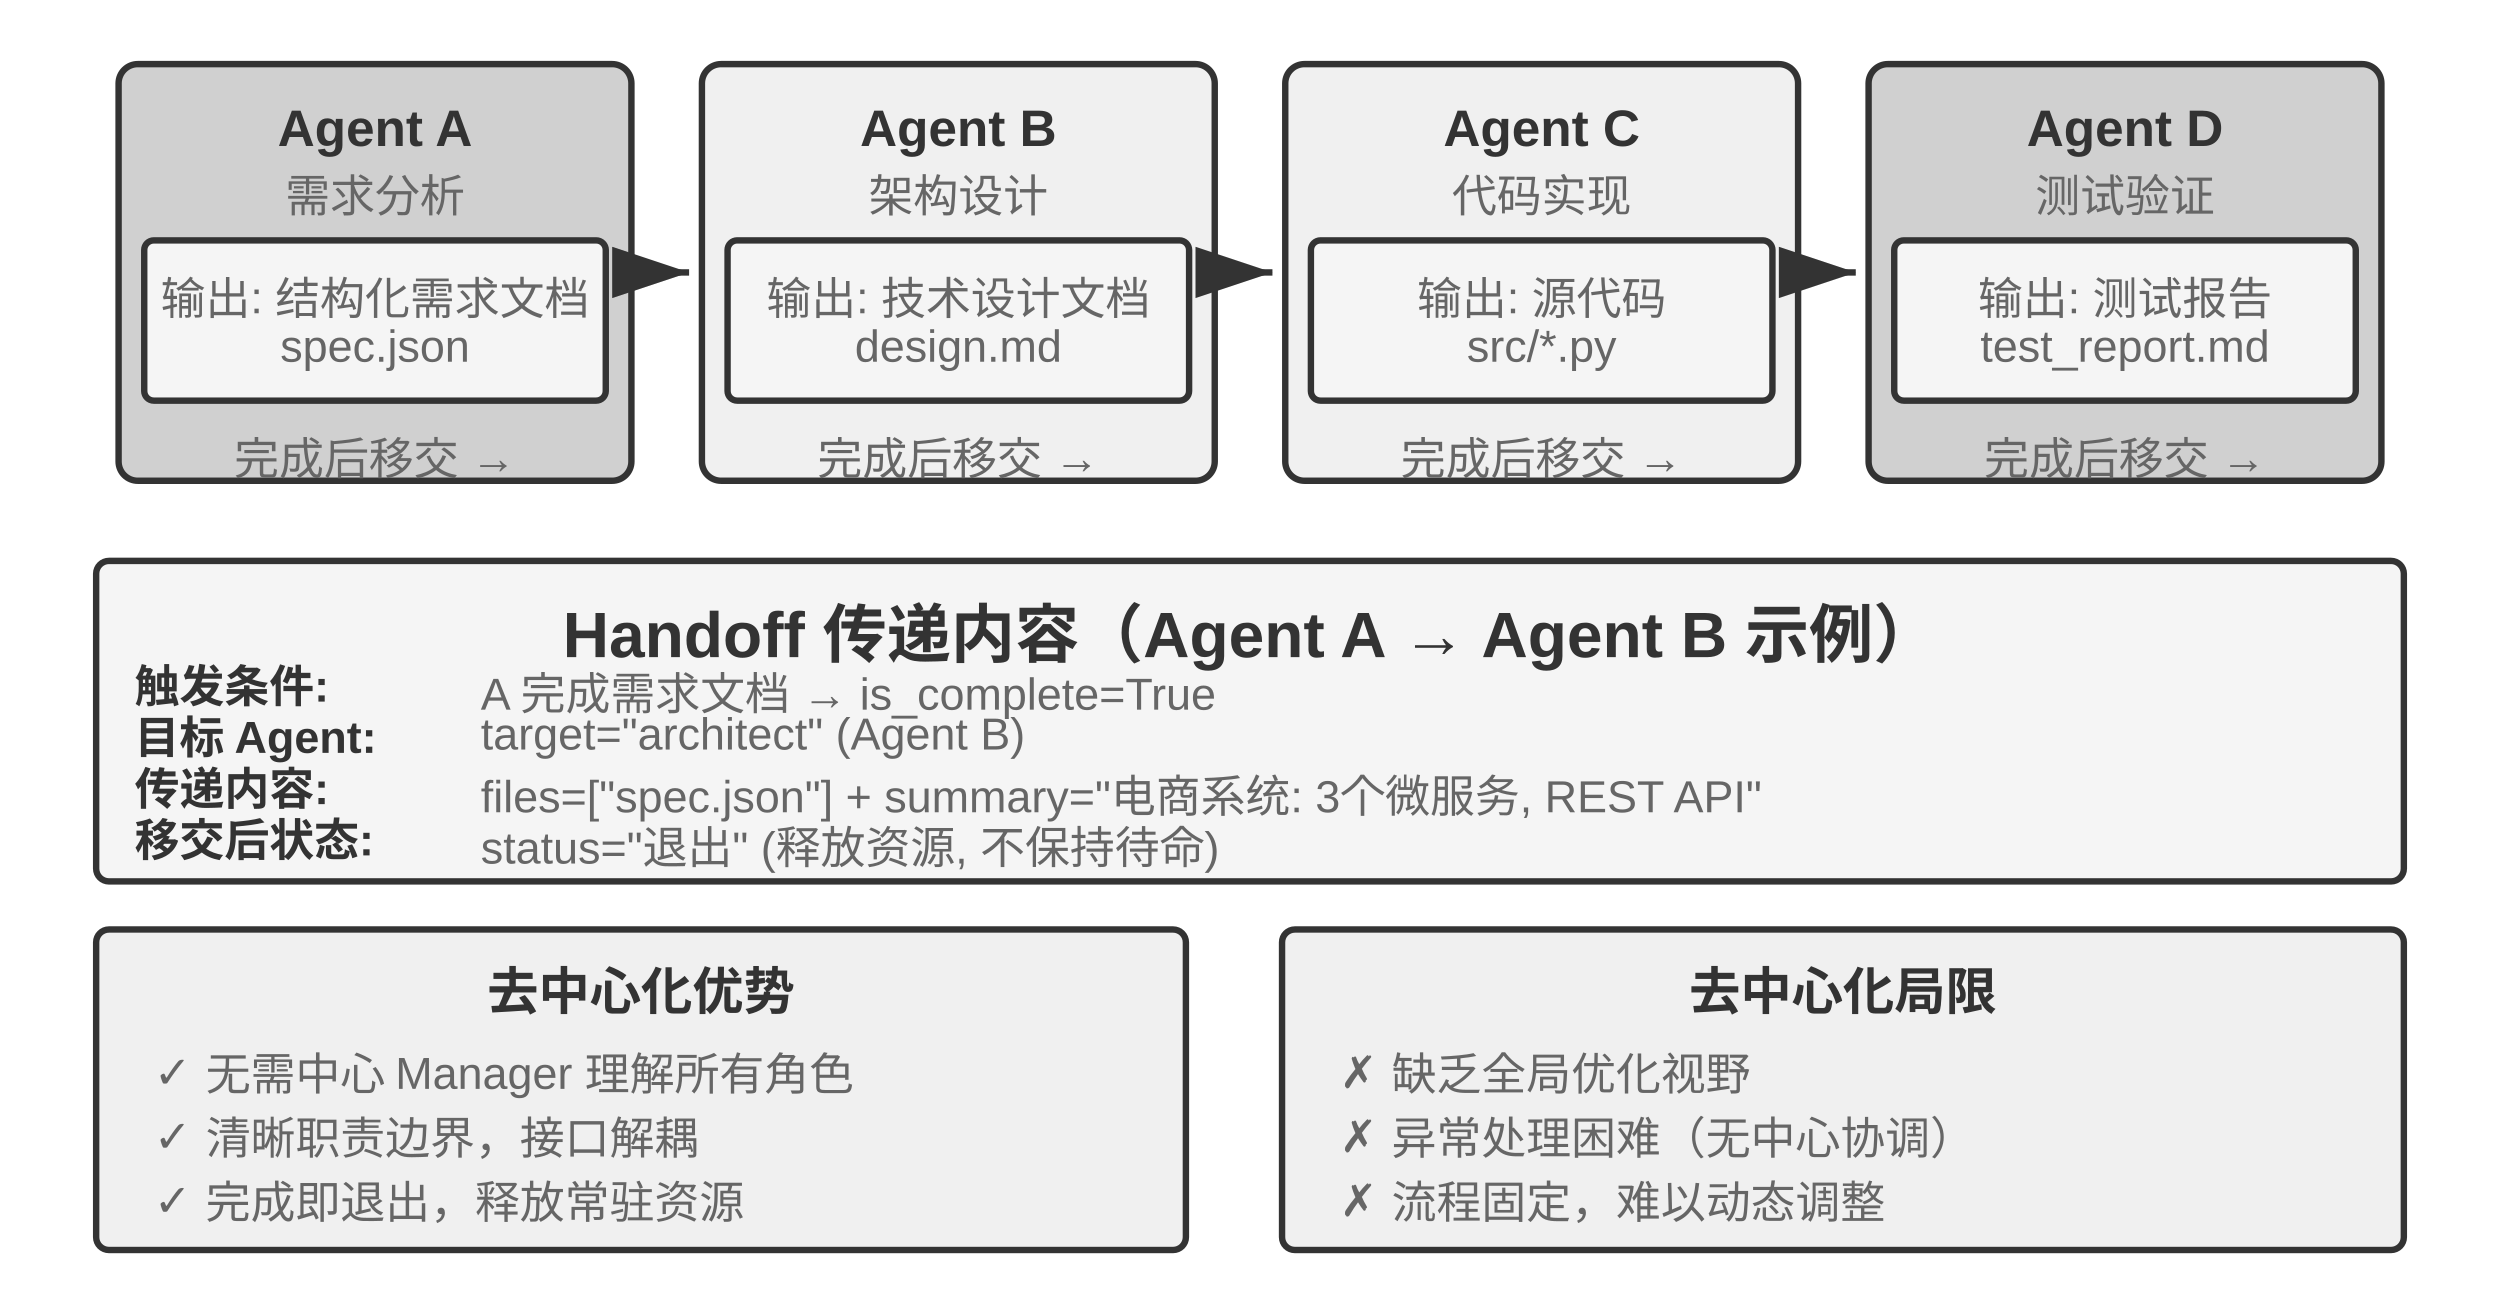
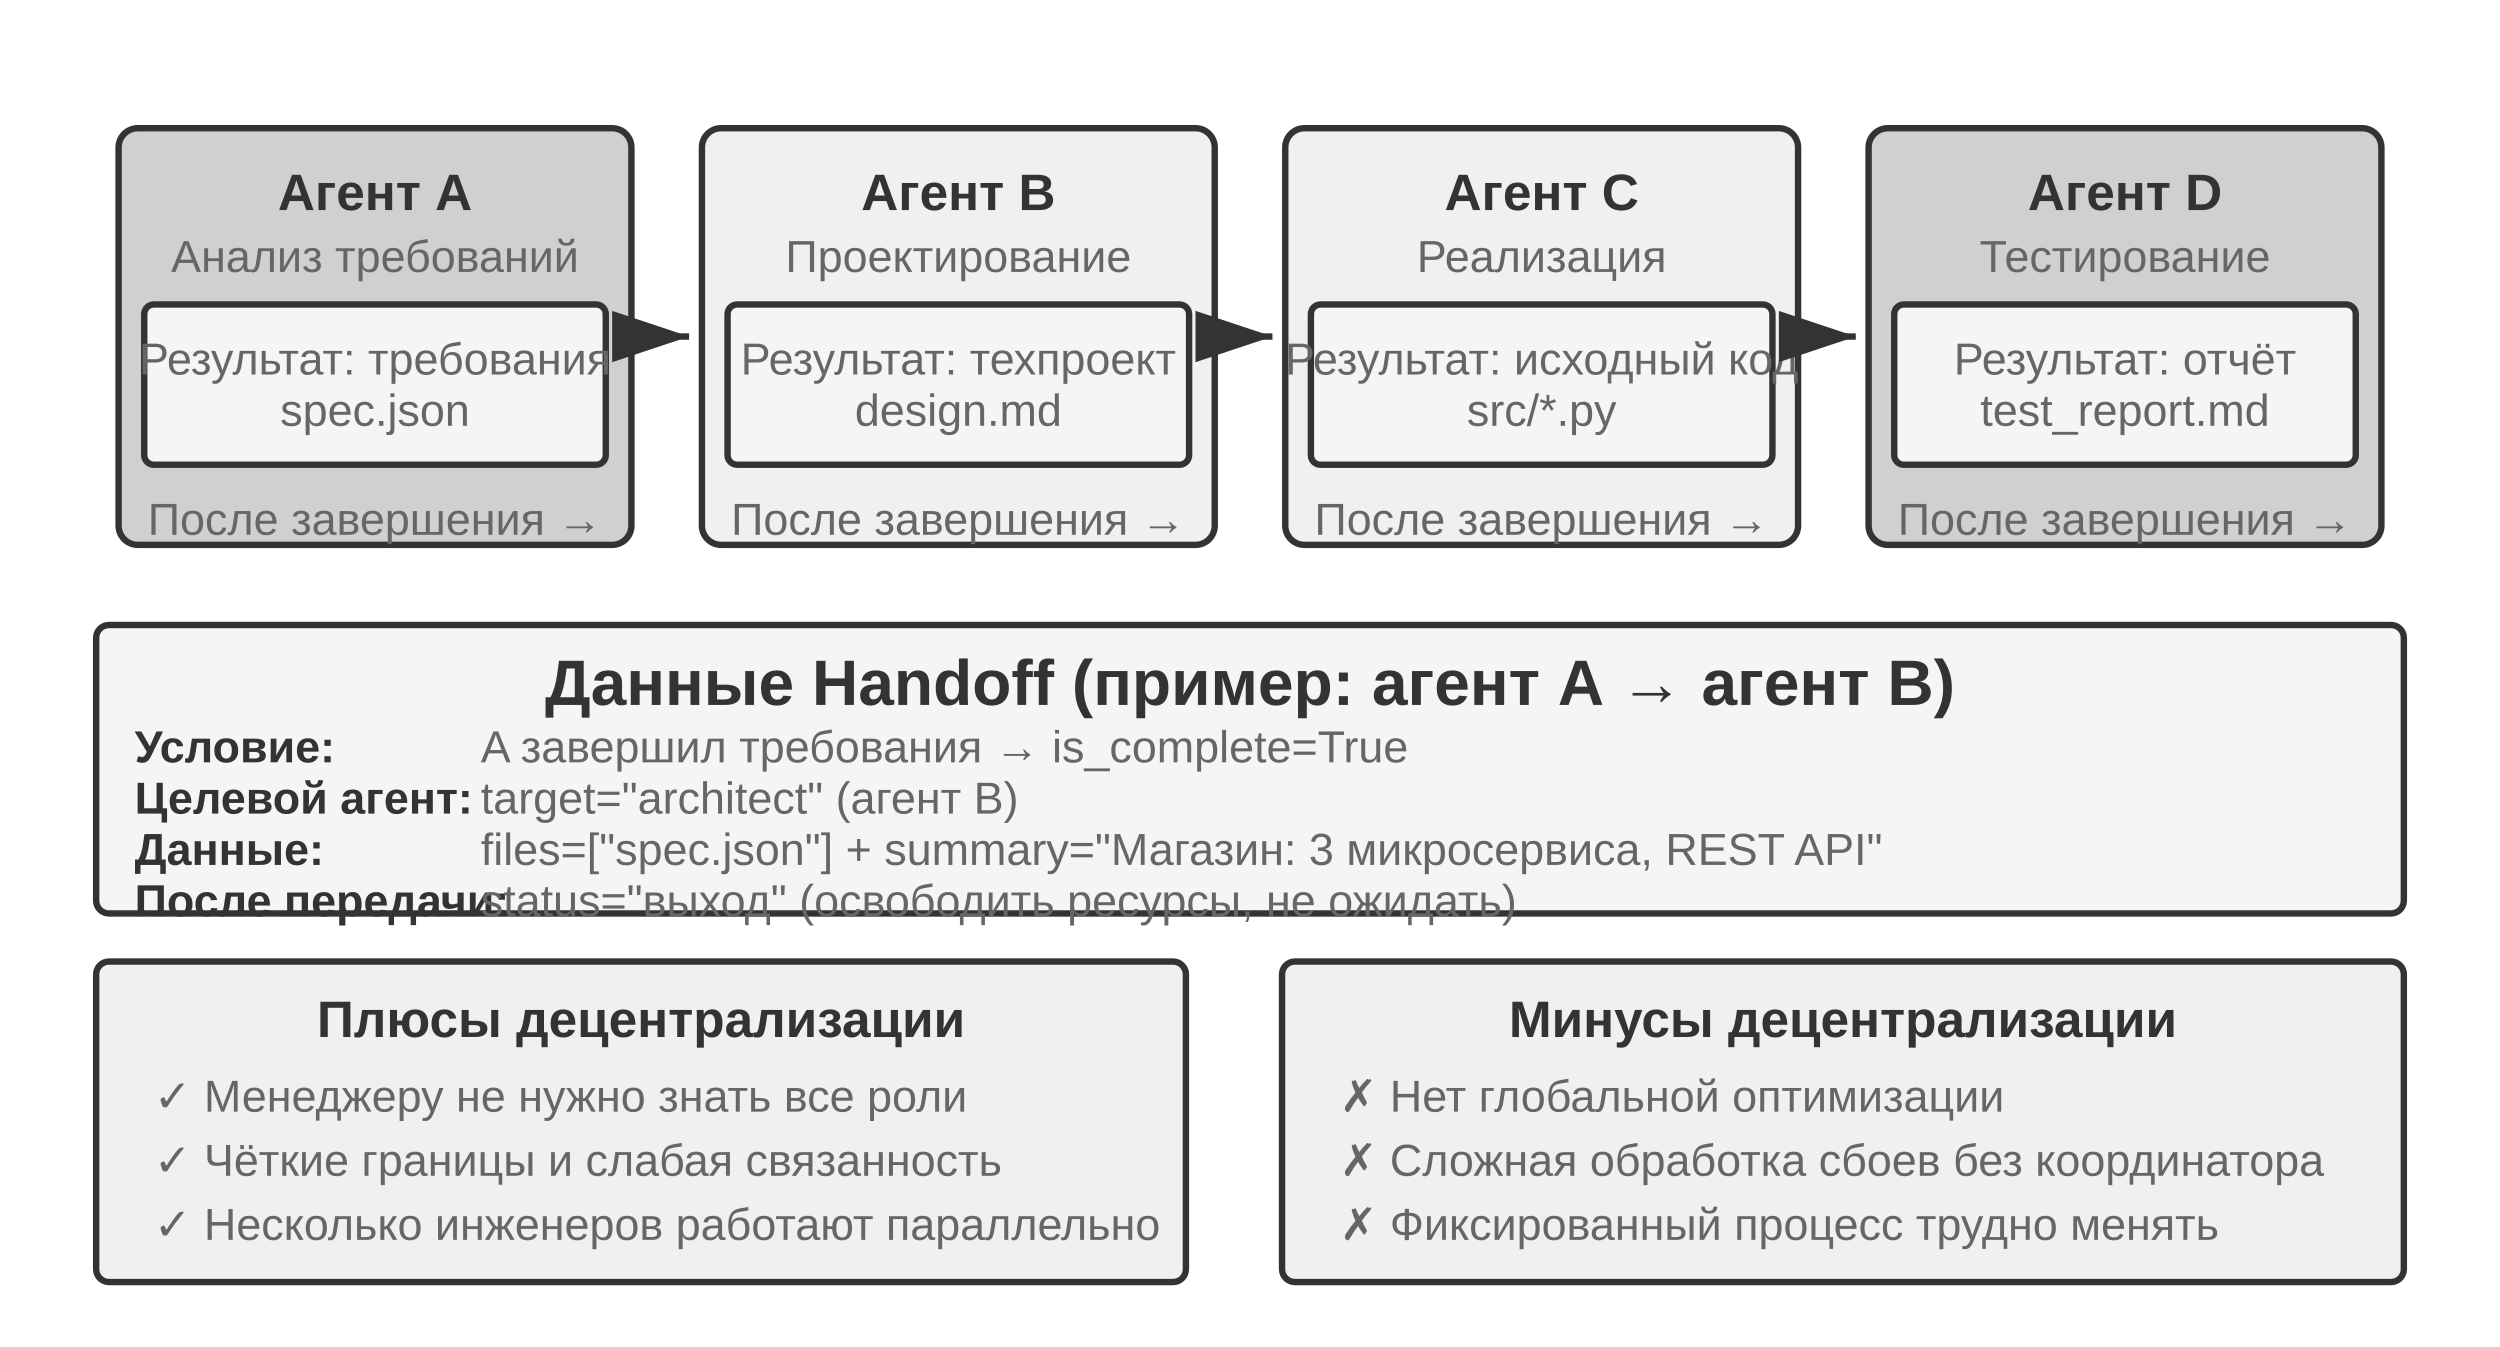
- <svg xmlns="http://www.w3.org/2000/svg" viewBox="0 40 780 410" width="780" height="410" style="background:#ffffff">
+ <svg xmlns="http://www.w3.org/2000/svg" viewBox="0 20 780 420" width="780" height="420" style="background:#ffffff">
  <defs>
    <marker id="ah" markerWidth="12" markerHeight="8" refX="12" refY="4" orient="auto">
      <polygon points="0 0, 12 4, 0 8" fill="#333333" />
    </marker>
    <marker id="ah-light" markerWidth="12" markerHeight="8" refX="12" refY="4" orient="auto">
      <polygon points="0 0, 12 4, 0 8" fill="#999999" />
    </marker>
  </defs>
  <rect x="37" y="60" width="160" height="130" rx="6" fill="#d0d0d0" stroke="#333333" stroke-width="2" />
-   <text x="117" y="80" font-family="Arial, 'Helvetica Neue', Helvetica, 'PingFang SC', 'Microsoft YaHei', sans-serif" font-size="16" fill="#333333" text-anchor="middle" dominant-baseline="central" font-weight="bold">Agent A</text>
-   <text x="117" y="100" font-family="Arial, 'Helvetica Neue', Helvetica, 'PingFang SC', 'Microsoft YaHei', sans-serif" font-size="14" fill="#666666" text-anchor="middle" dominant-baseline="central" font-weight="normal">需求分析</text>
+   <text x="117" y="80" font-family="Arial, 'Helvetica Neue', Helvetica, 'PingFang SC', 'Microsoft YaHei', sans-serif" font-size="16" fill="#333333" text-anchor="middle" dominant-baseline="central" font-weight="bold">Агент A</text>
+   <text x="117" y="100" font-family="Arial, 'Helvetica Neue', Helvetica, 'PingFang SC', 'Microsoft YaHei', sans-serif" font-size="14" fill="#666666" text-anchor="middle" dominant-baseline="central" font-weight="normal">Анализ требований</text>
  <rect x="45" y="115" width="144" height="50" rx="3" fill="#f5f5f5" stroke="#333333" stroke-width="2" />
-   <text x="117" y="132" font-family="Arial, 'Helvetica Neue', Helvetica, 'PingFang SC', 'Microsoft YaHei', sans-serif" font-size="14" fill="#666666" text-anchor="middle" dominant-baseline="central" font-weight="normal">输出: 结构化需求文档</text>
+   <text x="117" y="132" font-family="Arial, 'Helvetica Neue', Helvetica, 'PingFang SC', 'Microsoft YaHei', sans-serif" font-size="14" fill="#666666" text-anchor="middle" dominant-baseline="central" font-weight="normal" textLength="132.0" lengthAdjust="spacingAndGlyphs">Результат: требования</text>
  <text x="117" y="148" font-family="Arial, 'Helvetica Neue', Helvetica, 'PingFang SC', 'Microsoft YaHei', sans-serif" font-size="14" fill="#666666" text-anchor="middle" dominant-baseline="central" font-weight="normal">spec.json</text>
-   <text x="117" y="182" font-family="Arial, 'Helvetica Neue', Helvetica, 'PingFang SC', 'Microsoft YaHei', sans-serif" font-size="14" fill="#666666" text-anchor="middle" dominant-baseline="central" font-weight="normal">完成后移交 →</text>
+   <text x="117" y="182" font-family="Arial, 'Helvetica Neue', Helvetica, 'PingFang SC', 'Microsoft YaHei', sans-serif" font-size="14" fill="#666666" text-anchor="middle" dominant-baseline="central" font-weight="normal">После завершения →</text>
  <line x1="201" y1="125" x2="215" y2="125" stroke="#333333" stroke-width="2" marker-end="url(#ah)" />
  <rect x="219" y="60" width="160" height="130" rx="6" fill="#f0f0f0" stroke="#333333" stroke-width="2" />
-   <text x="299" y="80" font-family="Arial, 'Helvetica Neue', Helvetica, 'PingFang SC', 'Microsoft YaHei', sans-serif" font-size="16" fill="#333333" text-anchor="middle" dominant-baseline="central" font-weight="bold">Agent B</text>
-   <text x="299" y="100" font-family="Arial, 'Helvetica Neue', Helvetica, 'PingFang SC', 'Microsoft YaHei', sans-serif" font-size="14" fill="#666666" text-anchor="middle" dominant-baseline="central" font-weight="normal">架构设计</text>
+   <text x="299" y="80" font-family="Arial, 'Helvetica Neue', Helvetica, 'PingFang SC', 'Microsoft YaHei', sans-serif" font-size="16" fill="#333333" text-anchor="middle" dominant-baseline="central" font-weight="bold">Агент B</text>
+   <text x="299" y="100" font-family="Arial, 'Helvetica Neue', Helvetica, 'PingFang SC', 'Microsoft YaHei', sans-serif" font-size="14" fill="#666666" text-anchor="middle" dominant-baseline="central" font-weight="normal">Проектирование</text>
  <rect x="227" y="115" width="144" height="50" rx="3" fill="#f5f5f5" stroke="#333333" stroke-width="2" />
-   <text x="299" y="132" font-family="Arial, 'Helvetica Neue', Helvetica, 'PingFang SC', 'Microsoft YaHei', sans-serif" font-size="14" fill="#666666" text-anchor="middle" dominant-baseline="central" font-weight="normal">输出: 技术设计文档</text>
+   <text x="299" y="132" font-family="Arial, 'Helvetica Neue', Helvetica, 'PingFang SC', 'Microsoft YaHei', sans-serif" font-size="14" fill="#666666" text-anchor="middle" dominant-baseline="central" font-weight="normal" textLength="132.0" lengthAdjust="spacingAndGlyphs">Результат: техпроект</text>
  <text x="299" y="148" font-family="Arial, 'Helvetica Neue', Helvetica, 'PingFang SC', 'Microsoft YaHei', sans-serif" font-size="14" fill="#666666" text-anchor="middle" dominant-baseline="central" font-weight="normal">design.md</text>
-   <text x="299" y="182" font-family="Arial, 'Helvetica Neue', Helvetica, 'PingFang SC', 'Microsoft YaHei', sans-serif" font-size="14" fill="#666666" text-anchor="middle" dominant-baseline="central" font-weight="normal">完成后移交 →</text>
+   <text x="299" y="182" font-family="Arial, 'Helvetica Neue', Helvetica, 'PingFang SC', 'Microsoft YaHei', sans-serif" font-size="14" fill="#666666" text-anchor="middle" dominant-baseline="central" font-weight="normal">После завершения →</text>
  <line x1="383" y1="125" x2="397" y2="125" stroke="#333333" stroke-width="2" marker-end="url(#ah)" />
  <rect x="401" y="60" width="160" height="130" rx="6" fill="#f0f0f0" stroke="#333333" stroke-width="2" />
-   <text x="481" y="80" font-family="Arial, 'Helvetica Neue', Helvetica, 'PingFang SC', 'Microsoft YaHei', sans-serif" font-size="16" fill="#333333" text-anchor="middle" dominant-baseline="central" font-weight="bold">Agent C</text>
-   <text x="481" y="100" font-family="Arial, 'Helvetica Neue', Helvetica, 'PingFang SC', 'Microsoft YaHei', sans-serif" font-size="14" fill="#666666" text-anchor="middle" dominant-baseline="central" font-weight="normal">代码实现</text>
+   <text x="481" y="80" font-family="Arial, 'Helvetica Neue', Helvetica, 'PingFang SC', 'Microsoft YaHei', sans-serif" font-size="16" fill="#333333" text-anchor="middle" dominant-baseline="central" font-weight="bold">Агент C</text>
+   <text x="481" y="100" font-family="Arial, 'Helvetica Neue', Helvetica, 'PingFang SC', 'Microsoft YaHei', sans-serif" font-size="14" fill="#666666" text-anchor="middle" dominant-baseline="central" font-weight="normal">Реализация</text>
  <rect x="409" y="115" width="144" height="50" rx="3" fill="#f5f5f5" stroke="#333333" stroke-width="2" />
-   <text x="481" y="132" font-family="Arial, 'Helvetica Neue', Helvetica, 'PingFang SC', 'Microsoft YaHei', sans-serif" font-size="14" fill="#666666" text-anchor="middle" dominant-baseline="central" font-weight="normal">输出: 源代码</text>
+   <text x="481" y="132" font-family="Arial, 'Helvetica Neue', Helvetica, 'PingFang SC', 'Microsoft YaHei', sans-serif" font-size="14" fill="#666666" text-anchor="middle" dominant-baseline="central" font-weight="normal" textLength="132.0" lengthAdjust="spacingAndGlyphs">Результат: исходный код</text>
  <text x="481" y="148" font-family="Arial, 'Helvetica Neue', Helvetica, 'PingFang SC', 'Microsoft YaHei', sans-serif" font-size="14" fill="#666666" text-anchor="middle" dominant-baseline="central" font-weight="normal">src/*.py</text>
-   <text x="481" y="182" font-family="Arial, 'Helvetica Neue', Helvetica, 'PingFang SC', 'Microsoft YaHei', sans-serif" font-size="14" fill="#666666" text-anchor="middle" dominant-baseline="central" font-weight="normal">完成后移交 →</text>
+   <text x="481" y="182" font-family="Arial, 'Helvetica Neue', Helvetica, 'PingFang SC', 'Microsoft YaHei', sans-serif" font-size="14" fill="#666666" text-anchor="middle" dominant-baseline="central" font-weight="normal">После завершения →</text>
  <line x1="565" y1="125" x2="579" y2="125" stroke="#333333" stroke-width="2" marker-end="url(#ah)" />
  <rect x="583" y="60" width="160" height="130" rx="6" fill="#d0d0d0" stroke="#333333" stroke-width="2" />
-   <text x="663" y="80" font-family="Arial, 'Helvetica Neue', Helvetica, 'PingFang SC', 'Microsoft YaHei', sans-serif" font-size="16" fill="#333333" text-anchor="middle" dominant-baseline="central" font-weight="bold">Agent D</text>
-   <text x="663" y="100" font-family="Arial, 'Helvetica Neue', Helvetica, 'PingFang SC', 'Microsoft YaHei', sans-serif" font-size="14" fill="#666666" text-anchor="middle" dominant-baseline="central" font-weight="normal">测试验证</text>
+   <text x="663" y="80" font-family="Arial, 'Helvetica Neue', Helvetica, 'PingFang SC', 'Microsoft YaHei', sans-serif" font-size="16" fill="#333333" text-anchor="middle" dominant-baseline="central" font-weight="bold">Агент D</text>
+   <text x="663" y="100" font-family="Arial, 'Helvetica Neue', Helvetica, 'PingFang SC', 'Microsoft YaHei', sans-serif" font-size="14" fill="#666666" text-anchor="middle" dominant-baseline="central" font-weight="normal">Тестирование</text>
  <rect x="591" y="115" width="144" height="50" rx="3" fill="#f5f5f5" stroke="#333333" stroke-width="2" />
-   <text x="663" y="132" font-family="Arial, 'Helvetica Neue', Helvetica, 'PingFang SC', 'Microsoft YaHei', sans-serif" font-size="14" fill="#666666" text-anchor="middle" dominant-baseline="central" font-weight="normal">输出: 测试报告</text>
+   <text x="663" y="132" font-family="Arial, 'Helvetica Neue', Helvetica, 'PingFang SC', 'Microsoft YaHei', sans-serif" font-size="14" fill="#666666" text-anchor="middle" dominant-baseline="central" font-weight="normal">Результат: отчёт</text>
  <text x="663" y="148" font-family="Arial, 'Helvetica Neue', Helvetica, 'PingFang SC', 'Microsoft YaHei', sans-serif" font-size="14" fill="#666666" text-anchor="middle" dominant-baseline="central" font-weight="normal">test_report.md</text>
-   <text x="663" y="182" font-family="Arial, 'Helvetica Neue', Helvetica, 'PingFang SC', 'Microsoft YaHei', sans-serif" font-size="14" fill="#666666" text-anchor="middle" dominant-baseline="central" font-weight="normal">完成后移交 →</text>
-   <rect x="30" y="215" width="720" height="100" rx="4" fill="#f5f5f5" stroke="#333333" stroke-width="2" />
-   <text x="390" y="233" font-family="Arial, 'Helvetica Neue', Helvetica, 'PingFang SC', 'Microsoft YaHei', sans-serif" font-size="20" fill="#333333" text-anchor="middle" dominant-baseline="central" font-weight="bold">Handoff 传递内容（Agent A → Agent B 示例）</text>
-   <text x="42" y="253" font-family="Arial, 'Helvetica Neue', Helvetica, 'PingFang SC', 'Microsoft YaHei', sans-serif" font-size="14" fill="#333333" text-anchor="start" dominant-baseline="central" font-weight="bold">触发条件:</text>
-   <text x="150" y="253" font-family="Arial, 'Helvetica Neue', Helvetica, 'PingFang SC', 'Microsoft YaHei', sans-serif" font-size="14" fill="#666666" text-anchor="start" dominant-baseline="central" font-weight="normal">A 完成需求文档 → is_complete=True</text>
-   <text x="42" y="269" font-family="Arial, 'Helvetica Neue', Helvetica, 'PingFang SC', 'Microsoft YaHei', sans-serif" font-size="14" fill="#333333" text-anchor="start" dominant-baseline="central" font-weight="bold">目标 Agent:</text>
-   <text x="150" y="269" font-family="Arial, 'Helvetica Neue', Helvetica, 'PingFang SC', 'Microsoft YaHei', sans-serif" font-size="14" fill="#666666" text-anchor="start" dominant-baseline="central" font-weight="normal">target="architect" (Agent B)</text>
-   <text x="42" y="285" font-family="Arial, 'Helvetica Neue', Helvetica, 'PingFang SC', 'Microsoft YaHei', sans-serif" font-size="14" fill="#333333" text-anchor="start" dominant-baseline="central" font-weight="bold">传递内容:</text>
-   <text x="150" y="285" font-family="Arial, 'Helvetica Neue', Helvetica, 'PingFang SC', 'Microsoft YaHei', sans-serif" font-size="14" fill="#666666" text-anchor="start" dominant-baseline="central" font-weight="normal">files=["spec.json"] + summary="电商系统: 3个微服务, REST API"</text>
-   <text x="42" y="301" font-family="Arial, 'Helvetica Neue', Helvetica, 'PingFang SC', 'Microsoft YaHei', sans-serif" font-size="14" fill="#333333" text-anchor="start" dominant-baseline="central" font-weight="bold">移交后状态:</text>
-   <text x="150" y="301" font-family="Arial, 'Helvetica Neue', Helvetica, 'PingFang SC', 'Microsoft YaHei', sans-serif" font-size="14" fill="#666666" text-anchor="start" dominant-baseline="central" font-weight="normal">status="退出" (释放资源, 不保持待命)</text>
-   <rect x="30" y="330" width="340" height="100" rx="4" fill="#f0f0f0" stroke="#333333" stroke-width="2" />
-   <text x="200" y="348" font-family="Arial, 'Helvetica Neue', Helvetica, 'PingFang SC', 'Microsoft YaHei', sans-serif" font-size="16" fill="#333333" text-anchor="middle" dominant-baseline="central" font-weight="bold">去中心化优势</text>
-   <text x="48" y="372" font-family="Arial, 'Helvetica Neue', Helvetica, 'PingFang SC', 'Microsoft YaHei', sans-serif" font-size="14" fill="#666666" text-anchor="start" dominant-baseline="central" font-weight="normal">✓ 无需中心 Manager 理解所有角色</text>
-   <text x="48" y="392" font-family="Arial, 'Helvetica Neue', Helvetica, 'PingFang SC', 'Microsoft YaHei', sans-serif" font-size="14" fill="#666666" text-anchor="start" dominant-baseline="central" font-weight="normal">✓ 清晰职责边界，接口解耦</text>
-   <text x="48" y="412" font-family="Arial, 'Helvetica Neue', Helvetica, 'PingFang SC', 'Microsoft YaHei', sans-serif" font-size="14" fill="#666666" text-anchor="start" dominant-baseline="central" font-weight="normal">✓ 完成即退出，释放常驻资源</text>
-   <rect x="400" y="330" width="350" height="100" rx="4" fill="#f0f0f0" stroke="#333333" stroke-width="2" />
-   <text x="575" y="348" font-family="Arial, 'Helvetica Neue', Helvetica, 'PingFang SC', 'Microsoft YaHei', sans-serif" font-size="16" fill="#333333" text-anchor="middle" dominant-baseline="central" font-weight="bold">去中心化局限</text>
-   <text x="418" y="372" font-family="Arial, 'Helvetica Neue', Helvetica, 'PingFang SC', 'Microsoft YaHei', sans-serif" font-size="14" fill="#666666" text-anchor="start" dominant-baseline="central" font-weight="normal">✗ 缺乏全局优化视野</text>
-   <text x="418" y="392" font-family="Arial, 'Helvetica Neue', Helvetica, 'PingFang SC', 'Microsoft YaHei', sans-serif" font-size="14" fill="#666666" text-anchor="start" dominant-baseline="central" font-weight="normal">✗ 异常处理困难（无中心协调）</text>
-   <text x="418" y="412" font-family="Arial, 'Helvetica Neue', Helvetica, 'PingFang SC', 'Microsoft YaHei', sans-serif" font-size="14" fill="#666666" text-anchor="start" dominant-baseline="central" font-weight="normal">✗ 流程固定，难以动态调整</text>
+   <text x="663" y="182" font-family="Arial, 'Helvetica Neue', Helvetica, 'PingFang SC', 'Microsoft YaHei', sans-serif" font-size="14" fill="#666666" text-anchor="middle" dominant-baseline="central" font-weight="normal">После завершения →</text>
+   <rect x="30" y="215" width="720" height="90" rx="4" fill="#f5f5f5" stroke="#333333" stroke-width="2" />
+   <text x="390" y="233" font-family="Arial, 'Helvetica Neue', Helvetica, 'PingFang SC', 'Microsoft YaHei', sans-serif" font-size="20" fill="#333333" text-anchor="middle" dominant-baseline="central" font-weight="bold">Данные Handoff (пример: агент A → агент B)</text>
+   <text x="42" y="253" font-family="Arial, 'Helvetica Neue', Helvetica, 'PingFang SC', 'Microsoft YaHei', sans-serif" font-size="14" fill="#333333" text-anchor="start" dominant-baseline="central" font-weight="bold">Условие:</text>
+   <text x="150" y="253" font-family="Arial, 'Helvetica Neue', Helvetica, 'PingFang SC', 'Microsoft YaHei', sans-serif" font-size="14" fill="#666666" text-anchor="start" dominant-baseline="central" font-weight="normal">A завершил требования → is_complete=True</text>
+   <text x="42" y="269" font-family="Arial, 'Helvetica Neue', Helvetica, 'PingFang SC', 'Microsoft YaHei', sans-serif" font-size="14" fill="#333333" text-anchor="start" dominant-baseline="central" font-weight="bold" textLength="100.0" lengthAdjust="spacingAndGlyphs">Целевой агент:</text>
+   <text x="150" y="269" font-family="Arial, 'Helvetica Neue', Helvetica, 'PingFang SC', 'Microsoft YaHei', sans-serif" font-size="14" fill="#666666" text-anchor="start" dominant-baseline="central" font-weight="normal">target="architect" (агент B)</text>
+   <text x="42" y="285" font-family="Arial, 'Helvetica Neue', Helvetica, 'PingFang SC', 'Microsoft YaHei', sans-serif" font-size="14" fill="#333333" text-anchor="start" dominant-baseline="central" font-weight="bold">Данные:</text>
+   <text x="150" y="285" font-family="Arial, 'Helvetica Neue', Helvetica, 'PingFang SC', 'Microsoft YaHei', sans-serif" font-size="14" fill="#666666" text-anchor="start" dominant-baseline="central" font-weight="normal">files=["spec.json"] + summary="Магазин: 3 микросервиса, REST API"</text>
+   <text x="42" y="301" font-family="Arial, 'Helvetica Neue', Helvetica, 'PingFang SC', 'Microsoft YaHei', sans-serif" font-size="14" fill="#333333" text-anchor="start" dominant-baseline="central" font-weight="bold" textLength="100.0" lengthAdjust="spacingAndGlyphs">После передачи:</text>
+   <text x="150" y="301" font-family="Arial, 'Helvetica Neue', Helvetica, 'PingFang SC', 'Microsoft YaHei', sans-serif" font-size="14" fill="#666666" text-anchor="start" dominant-baseline="central" font-weight="normal">status="выход" (освободить ресурсы, не ожидать)</text>
+   <rect x="30" y="320" width="340" height="100" rx="4" fill="#f0f0f0" stroke="#333333" stroke-width="2" />
+   <text x="200" y="338" font-family="Arial, 'Helvetica Neue', Helvetica, 'PingFang SC', 'Microsoft YaHei', sans-serif" font-size="16" fill="#333333" text-anchor="middle" dominant-baseline="central" font-weight="bold">Плюсы децентрализации</text>
+   <text x="48" y="362" font-family="Arial, 'Helvetica Neue', Helvetica, 'PingFang SC', 'Microsoft YaHei', sans-serif" font-size="14" fill="#666666" text-anchor="start" dominant-baseline="central" font-weight="normal">✓ Менеджеру не нужно знать все роли</text>
+   <text x="48" y="382" font-family="Arial, 'Helvetica Neue', Helvetica, 'PingFang SC', 'Microsoft YaHei', sans-serif" font-size="14" fill="#666666" text-anchor="start" dominant-baseline="central" font-weight="normal">✓ Чёткие границы и слабая связанность</text>
+   <text x="48" y="402" font-family="Arial, 'Helvetica Neue', Helvetica, 'PingFang SC', 'Microsoft YaHei', sans-serif" font-size="14" fill="#666666" text-anchor="start" dominant-baseline="central" font-weight="normal" textLength="316.0" lengthAdjust="spacingAndGlyphs">✓ Несколько инженеров работают параллельно</text>
+   <rect x="400" y="320" width="350" height="100" rx="4" fill="#f0f0f0" stroke="#333333" stroke-width="2" />
+   <text x="575" y="338" font-family="Arial, 'Helvetica Neue', Helvetica, 'PingFang SC', 'Microsoft YaHei', sans-serif" font-size="16" fill="#333333" text-anchor="middle" dominant-baseline="central" font-weight="bold">Минусы децентрализации</text>
+   <text x="418" y="362" font-family="Arial, 'Helvetica Neue', Helvetica, 'PingFang SC', 'Microsoft YaHei', sans-serif" font-size="14" fill="#666666" text-anchor="start" dominant-baseline="central" font-weight="normal">✗ Нет глобальной оптимизации</text>
+   <text x="418" y="382" font-family="Arial, 'Helvetica Neue', Helvetica, 'PingFang SC', 'Microsoft YaHei', sans-serif" font-size="14" fill="#666666" text-anchor="start" dominant-baseline="central" font-weight="normal" textLength="326.0" lengthAdjust="spacingAndGlyphs">✗ Сложная обработка сбоев без координатора</text>
+   <text x="418" y="402" font-family="Arial, 'Helvetica Neue', Helvetica, 'PingFang SC', 'Microsoft YaHei', sans-serif" font-size="14" fill="#666666" text-anchor="start" dominant-baseline="central" font-weight="normal">✗ Фиксированный процесс трудно менять</text>
</svg>
